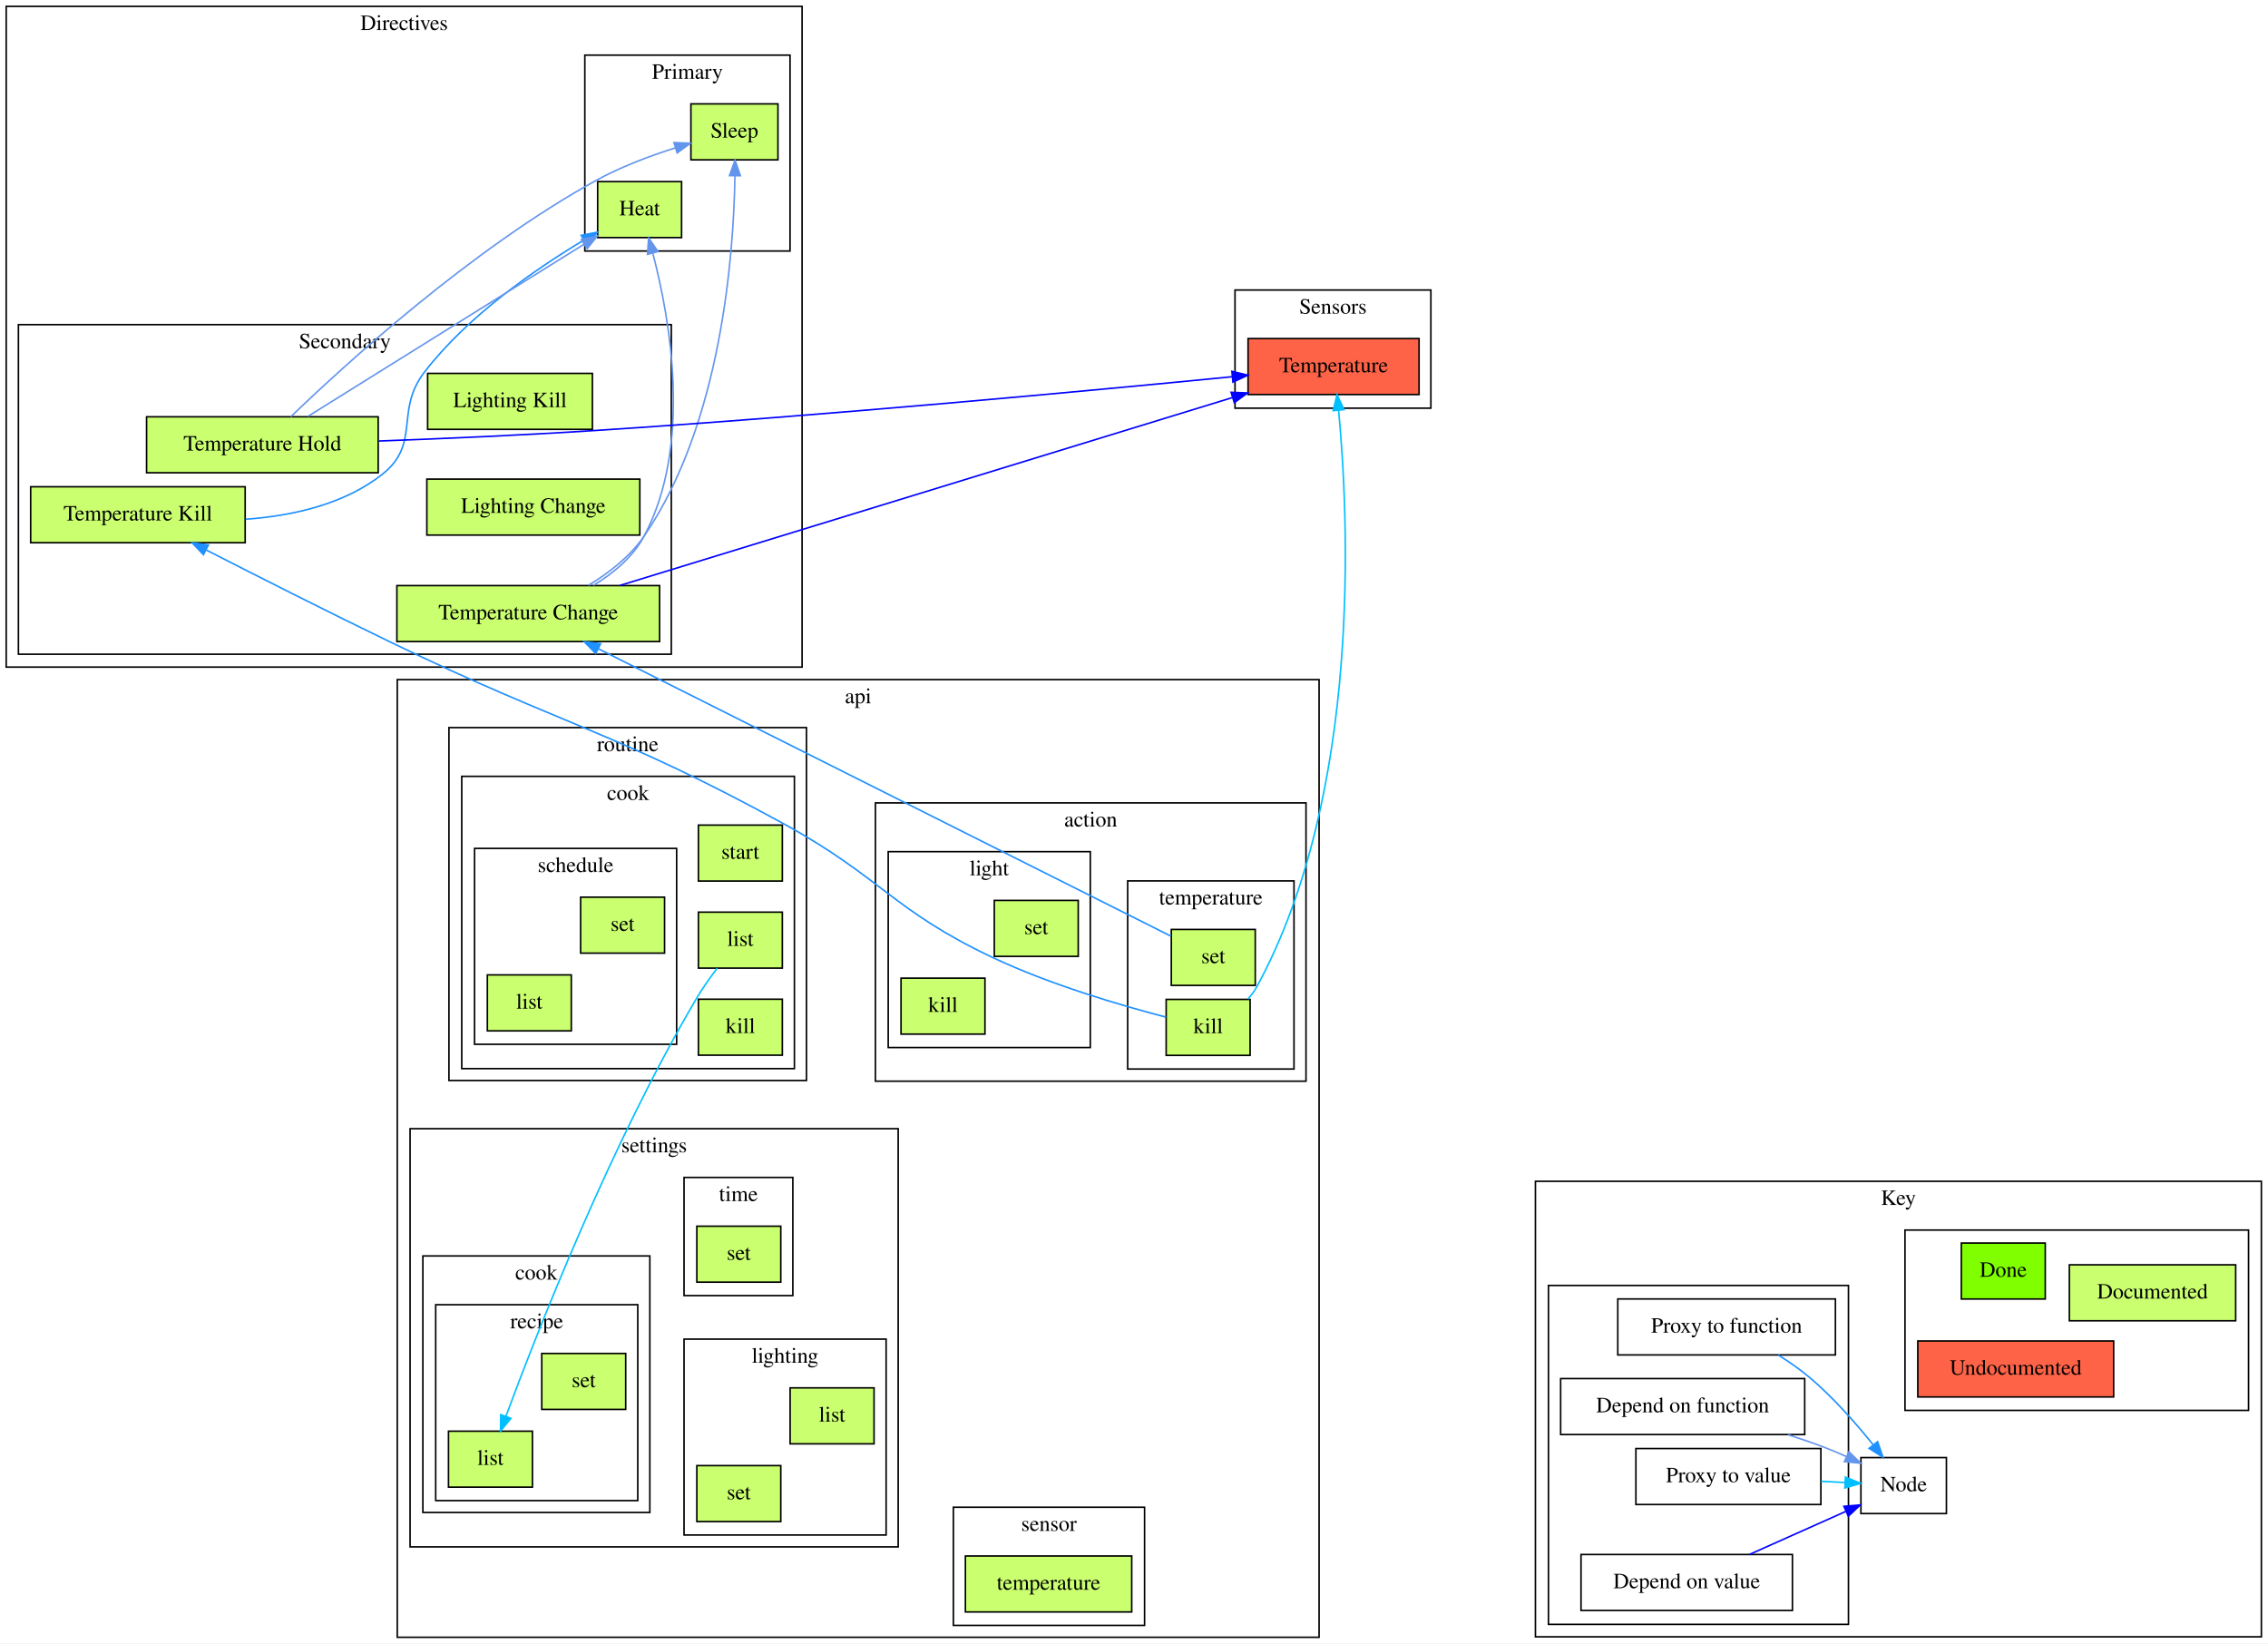
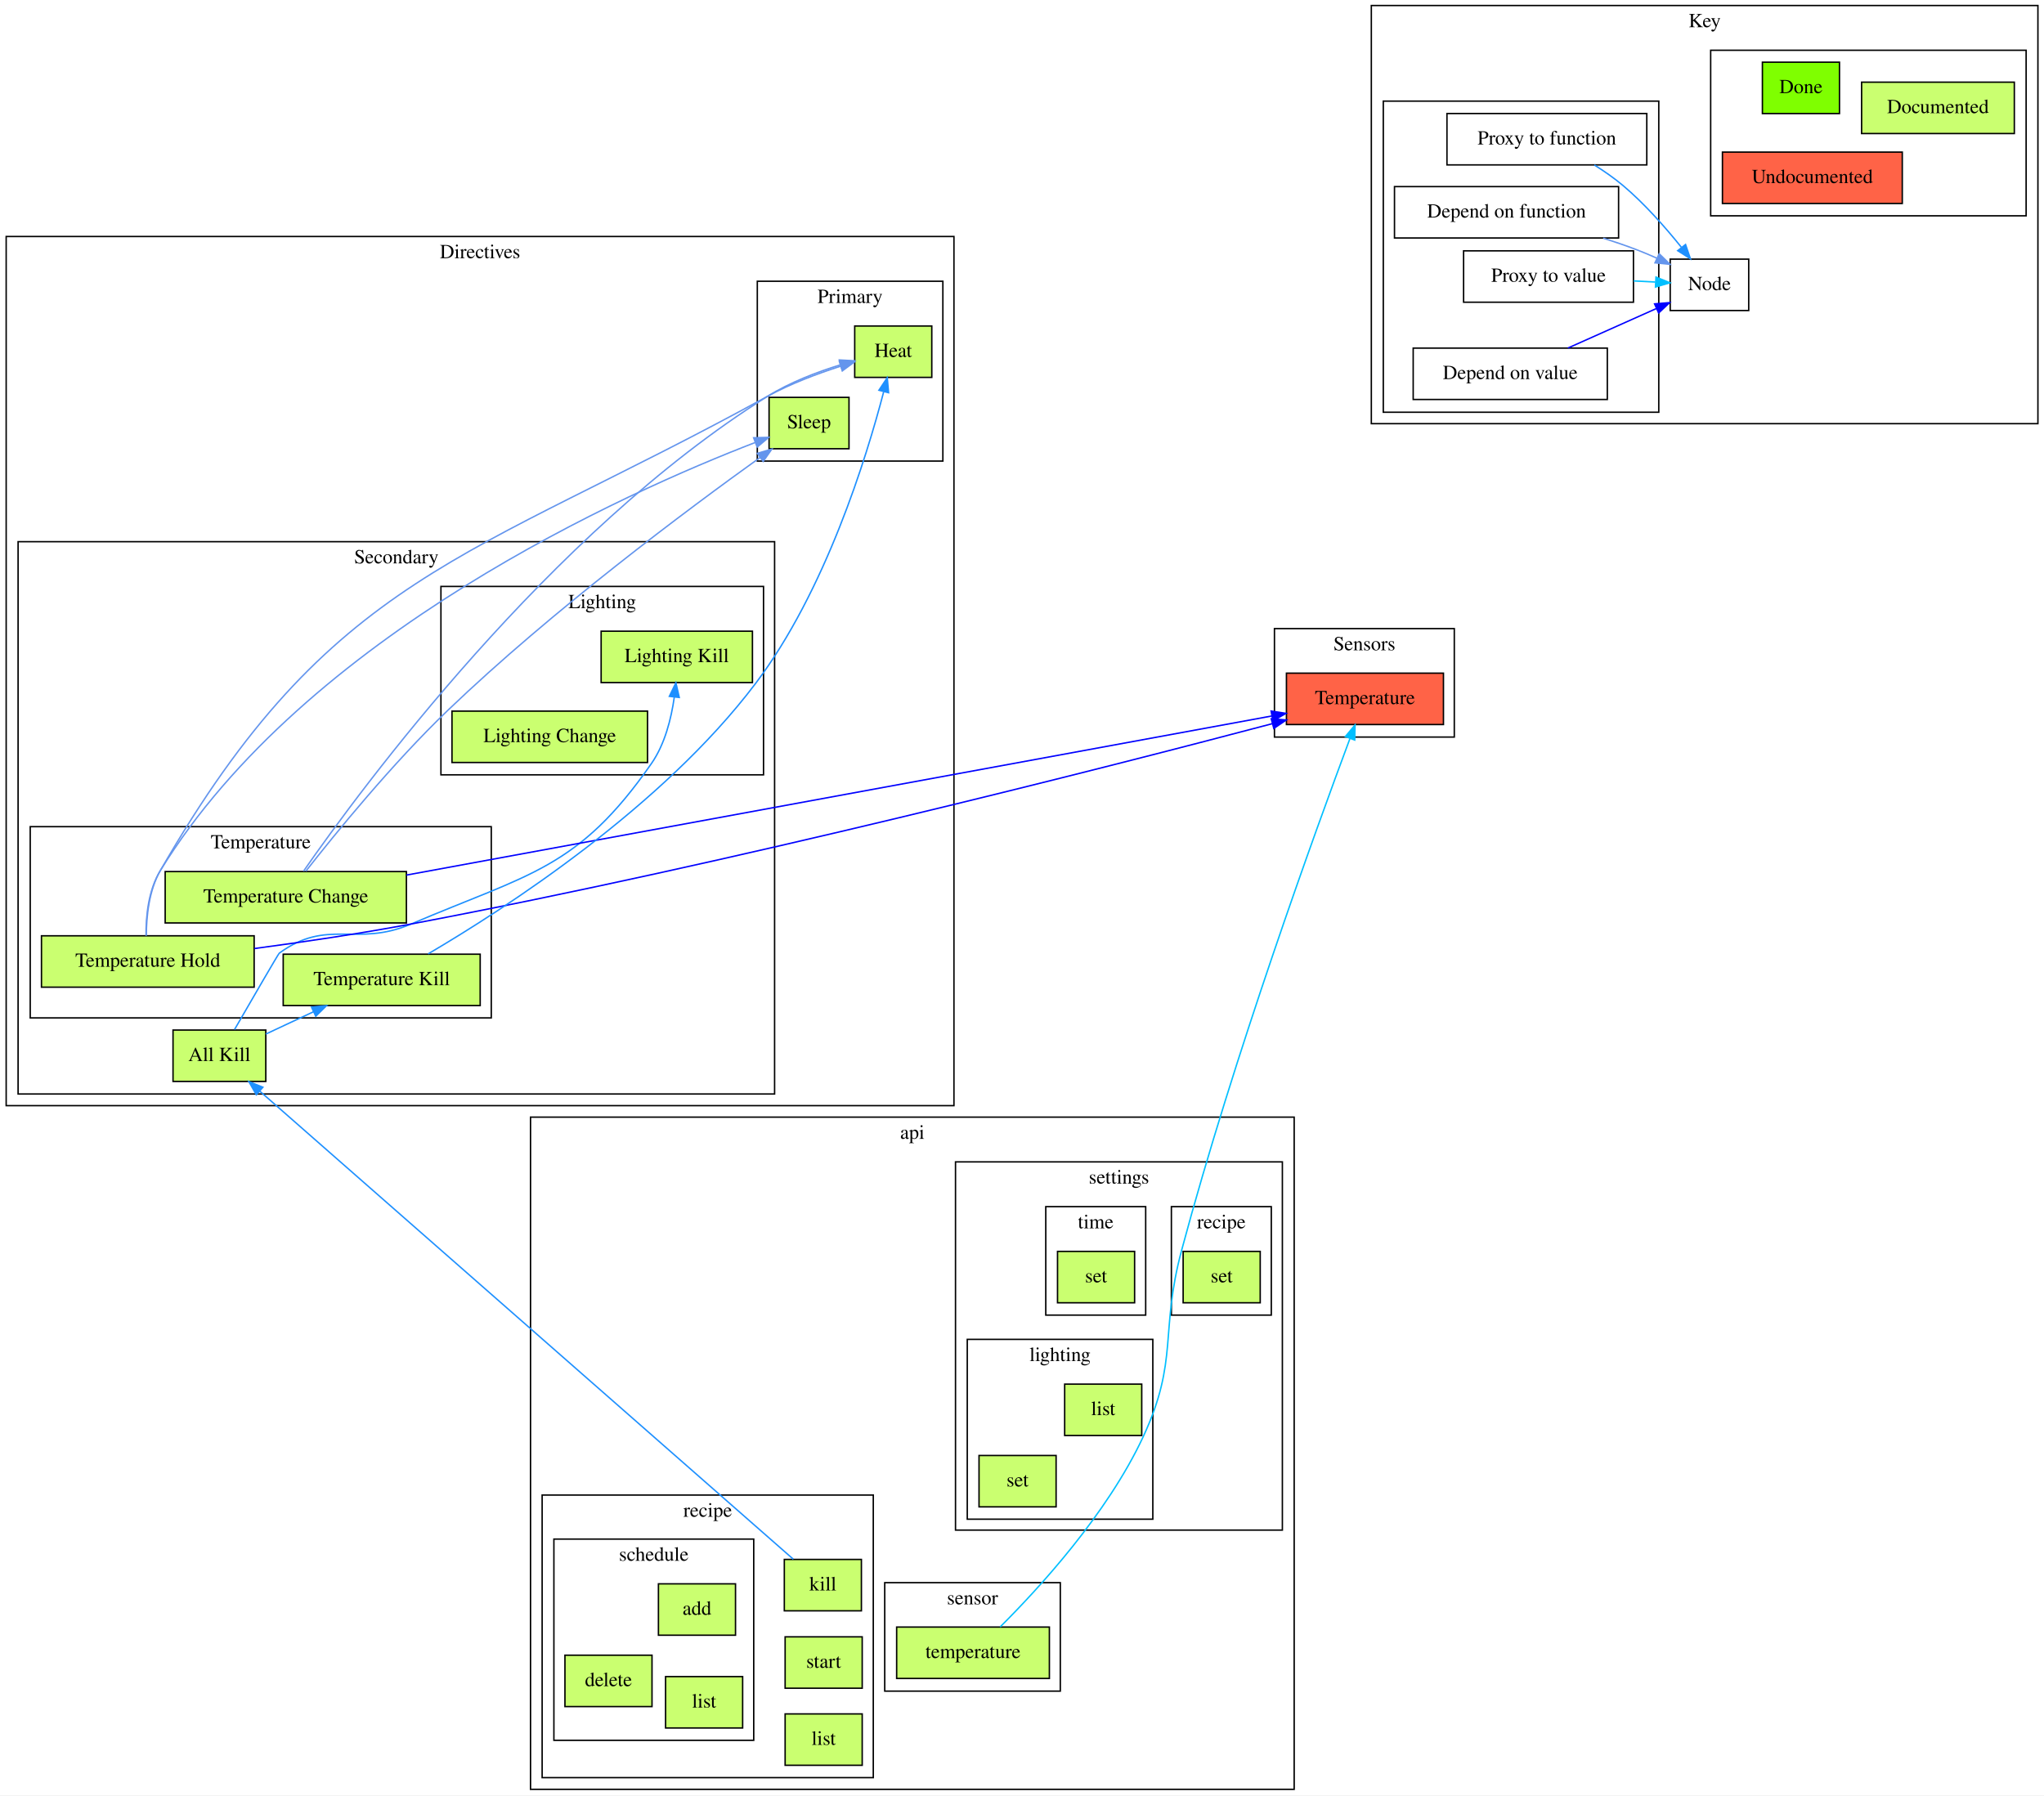
- <svg xmlns="http://www.w3.org/2000/svg" width="1459pt" height="1057pt" viewBox="0.00 0.00 1459.00 1057.00">
-   <g id="graph0" class="graph" transform="scale(1 1) rotate(0) translate(4 1053)">
-     <polygon fill="#ffffff" stroke="transparent" points="-4,4 -4,-1053 1455,-1053 1455,4 -4,4" />
+ <svg xmlns="http://www.w3.org/2000/svg" width="1432pt" height="1258pt" viewBox="0.00 0.00 1432.00 1258.00">
+   <g id="graph0" class="graph" transform="scale(1 1) rotate(0) translate(4 1254)">
+     <polygon fill="#ffffff" stroke="transparent" points="-4,4 -4,-1254 1428,-1254 1428,4 -4,4" />
    <g id="clust1" class="cluster">
-       <polygon fill="none" stroke="#000000" points="983.738,-.141 983.738,-293.141 1450.738,-293.141 1450.738,-.141 983.738,-.141" />
-       <text text-anchor="middle" x="1217.238" y="-277.941" font-family="Times,serif" font-size="14.00" fill="#000000">Key</text>
+       <polygon fill="none" stroke="#000000" points="956.738,-957.141 956.738,-1250.141 1423.738,-1250.141 1423.738,-957.141 956.738,-957.141" />
+       <text text-anchor="middle" x="1190.238" y="-1234.941" font-family="Times,serif" font-size="14.00" fill="#000000">Key</text>
    </g>
    <g id="clust2" class="cluster">
-       <polygon fill="none" stroke="#000000" points="1221.476,-145.782 1221.476,-261.782 1442.476,-261.782 1442.476,-145.782 1221.476,-145.782" />
+       <polygon fill="none" stroke="#000000" points="1194.476,-1102.782 1194.476,-1218.782 1415.476,-1218.782 1415.476,-1102.782 1194.476,-1102.782" />
    </g>
    <g id="clust3" class="cluster">
-       <polygon fill="none" stroke="#000000" points="992.112,-8.147 992.112,-226.147 1185.112,-226.147 1185.112,-8.147 992.112,-8.147" />
+       <polygon fill="none" stroke="#000000" points="965.112,-965.147 965.112,-1183.147 1158.112,-1183.147 1158.112,-965.147 965.112,-965.147" />
    </g>
    <g id="clust4" class="cluster">
-       <polygon fill="none" stroke="#000000" points="-.013,-623.898 -.013,-1048.898 511.987,-1048.898 511.987,-623.898 -.013,-623.898" />
-       <text text-anchor="middle" x="255.987" y="-1033.698" font-family="Times,serif" font-size="14.00" fill="#000000">Directives</text>
+       <polygon fill="none" stroke="#000000" points=".324,-479.289 .324,-1088.289 664.324,-1088.289 664.324,-479.289 .324,-479.289" />
+       <text text-anchor="middle" x="332.324" y="-1073.089" font-family="Times,serif" font-size="14.00" fill="#000000">Directives</text>
    </g>
    <g id="clust5" class="cluster">
-       <polygon fill="none" stroke="#000000" points="372.226,-891.539 372.226,-1017.539 504.226,-1017.539 504.226,-891.539 372.226,-891.539" />
-       <text text-anchor="middle" x="438.226" y="-1002.339" font-family="Times,serif" font-size="14.00" fill="#000000">Primary</text>
+       <polygon fill="none" stroke="#000000" points="526.562,-930.93 526.562,-1056.93 656.562,-1056.93 656.562,-930.93 526.562,-930.93" />
+       <text text-anchor="middle" x="591.562" y="-1041.73" font-family="Times,serif" font-size="14.00" fill="#000000">Primary</text>
    </g>
    <g id="clust6" class="cluster">
-       <polygon fill="none" stroke="#000000" points="7.853,-632.183 7.853,-844.183 427.853,-844.183 427.853,-632.183 7.853,-632.183" />
-       <text text-anchor="middle" x="217.853" y="-828.983" font-family="Times,serif" font-size="14.00" fill="#000000">Secondary</text>
+       <polygon fill="none" stroke="#000000" points="8.674,-487.446 8.674,-874.446 538.674,-874.446 538.674,-487.446 8.674,-487.446" />
+       <text text-anchor="middle" x="273.674" y="-859.246" font-family="Times,serif" font-size="14.00" fill="#000000">Secondary</text>
    </g>
    <g id="clust7" class="cluster">
-       <polygon fill="none" stroke="#000000" points="790.479,-790.449 790.479,-866.449 916.479,-866.449 916.479,-790.449 790.479,-790.449" />
-       <text text-anchor="middle" x="853.479" y="-851.249" font-family="Times,serif" font-size="14.00" fill="#000000">Sensors</text>
+       <polygon fill="none" stroke="#000000" points="304.912,-711.087 304.912,-843.087 530.912,-843.087 530.912,-711.087 304.912,-711.087" />
+       <text text-anchor="middle" x="417.912" y="-827.887" font-family="Times,serif" font-size="14.00" fill="#000000">Lighting</text>
    </g>
    <g id="clust8" class="cluster">
-       <polygon fill="none" stroke="#000000" points="251.564,.155 251.564,-615.845 844.563,-615.845 844.563,.155 251.564,.155" />
-       <text text-anchor="middle" x="548.063" y="-600.645" font-family="Times,serif" font-size="14.00" fill="#000000">api</text>
+       <polygon fill="none" stroke="#000000" points="17.174,-540.762 17.174,-674.762 340.174,-674.762 340.174,-540.762 17.174,-540.762" />
+       <text text-anchor="middle" x="178.674" y="-659.562" font-family="Times,serif" font-size="14.00" fill="#000000">Temperature</text>
    </g>
    <g id="clust9" class="cluster">
-       <polygon fill="none" stroke="#000000" points="559.151,-357.542 559.151,-536.542 836.151,-536.542 836.151,-357.542 559.151,-357.542" />
-       <text text-anchor="middle" x="697.651" y="-521.342" font-family="Times,serif" font-size="14.00" fill="#000000">action</text>
+       <polygon fill="none" stroke="#000000" points="888.861,-737.547 888.861,-813.547 1014.861,-813.547 1014.861,-737.547 888.861,-737.547" />
+       <text text-anchor="middle" x="951.861" y="-798.347" font-family="Times,serif" font-size="14.00" fill="#000000">Sensors</text>
    </g>
    <g id="clust10" class="cluster">
-       <polygon fill="none" stroke="#000000" points="567.389,-379.183 567.389,-505.183 697.389,-505.183 697.389,-379.183 567.389,-379.183" />
-       <text text-anchor="middle" x="632.389" y="-489.983" font-family="Times,serif" font-size="14.00" fill="#000000">light</text>
+       <polygon fill="none" stroke="#000000" points="367.676,-.234 367.676,-471.235 902.677,-471.235 902.677,-.234 367.676,-.234" />
+       <text text-anchor="middle" x="635.177" y="-456.034" font-family="Times,serif" font-size="14.00" fill="#000000">api</text>
    </g>
    <g id="clust11" class="cluster">
-       <polygon fill="none" stroke="#000000" points="721.426,-365.366 721.426,-486.366 828.426,-486.366 828.426,-365.366 721.426,-365.366" />
-       <text text-anchor="middle" x="774.926" y="-471.166" font-family="Times,serif" font-size="14.00" fill="#000000">temperature</text>
+       <polygon fill="none" stroke="#000000" points="615.832,-69.046 615.832,-145.046 738.832,-145.046 738.832,-69.046 615.832,-69.046" />
+       <text text-anchor="middle" x="677.332" y="-129.846" font-family="Times,serif" font-size="14.00" fill="#000000">sensor</text>
    </g>
    <g id="clust12" class="cluster">
-       <polygon fill="none" stroke="#000000" points="609.302,-7.486 609.302,-83.486 732.302,-83.486 732.302,-7.486 609.302,-7.486" />
-       <text text-anchor="middle" x="670.802" y="-68.286" font-family="Times,serif" font-size="14.00" fill="#000000">sensor</text>
+       <polygon fill="none" stroke="#000000" points="375.814,-8.437 375.814,-206.437 607.814,-206.437 607.814,-8.437 375.814,-8.437" />
+       <text text-anchor="middle" x="491.814" y="-191.237" font-family="Times,serif" font-size="14.00" fill="#000000">recipe</text>
    </g>
    <g id="clust13" class="cluster">
-       <polygon fill="none" stroke="#000000" points="284.802,-357.986 284.802,-584.986 514.802,-584.986 514.802,-357.986 284.802,-357.986" />
-       <text text-anchor="middle" x="399.802" y="-569.786" font-family="Times,serif" font-size="14.00" fill="#000000">routine</text>
+       <polygon fill="none" stroke="#000000" points="384.052,-34.578 384.052,-175.578 524.052,-175.578 524.052,-34.578 384.052,-34.578" />
+       <text text-anchor="middle" x="454.052" y="-160.378" font-family="Times,serif" font-size="14.00" fill="#000000">schedule</text>
    </g>
    <g id="clust14" class="cluster">
-       <polygon fill="none" stroke="#000000" points="293.04,-365.627 293.04,-553.627 507.04,-553.627 507.04,-365.627 293.04,-365.627" />
-       <text text-anchor="middle" x="400.04" y="-538.427" font-family="Times,serif" font-size="14.00" fill="#000000">cook</text>
+       <polygon fill="none" stroke="#000000" points="665.415,-181.875 665.415,-439.875 894.415,-439.875 894.415,-181.875 665.415,-181.875" />
+       <text text-anchor="middle" x="779.915" y="-424.675" font-family="Times,serif" font-size="14.00" fill="#000000">settings</text>
    </g>
    <g id="clust15" class="cluster">
-       <polygon fill="none" stroke="#000000" points="301.278,-381.268 301.278,-507.268 431.278,-507.268 431.278,-381.268 301.278,-381.268" />
-       <text text-anchor="middle" x="366.278" y="-492.068" font-family="Times,serif" font-size="14.00" fill="#000000">schedule</text>
+       <polygon fill="none" stroke="#000000" points="728.653,-332.516 728.653,-408.516 798.653,-408.516 798.653,-332.516 728.653,-332.516" />
+       <text text-anchor="middle" x="763.653" y="-393.316" font-family="Times,serif" font-size="14.00" fill="#000000">time</text>
    </g>
    <g id="clust16" class="cluster">
-       <polygon fill="none" stroke="#000000" points="259.802,-57.986 259.802,-326.986 573.802,-326.986 573.802,-57.986 259.802,-57.986" />
-       <text text-anchor="middle" x="416.802" y="-311.786" font-family="Times,serif" font-size="14.00" fill="#000000">settings</text>
+       <polygon fill="none" stroke="#000000" points="673.653,-189.516 673.653,-315.516 803.653,-315.516 803.653,-189.516 673.653,-189.516" />
+       <text text-anchor="middle" x="738.653" y="-300.316" font-family="Times,serif" font-size="14.00" fill="#000000">lighting</text>
    </g>
    <g id="clust17" class="cluster">
-       <polygon fill="none" stroke="#000000" points="436.04,-219.627 436.04,-295.627 506.04,-295.627 506.04,-219.627 436.04,-219.627" />
-       <text text-anchor="middle" x="471.04" y="-280.427" font-family="Times,serif" font-size="14.00" fill="#000000">time</text>
-     </g>
-     <g id="clust18" class="cluster">
-       <polygon fill="none" stroke="#000000" points="436.04,-65.627 436.04,-191.627 566.04,-191.627 566.04,-65.627 436.04,-65.627" />
-       <text text-anchor="middle" x="501.04" y="-176.427" font-family="Times,serif" font-size="14.00" fill="#000000">lighting</text>
-     </g>
-     <g id="clust19" class="cluster">
-       <polygon fill="none" stroke="#000000" points="268.04,-80.127 268.04,-245.127 414.04,-245.127 414.04,-80.127 268.04,-80.127" />
-       <text text-anchor="middle" x="341.04" y="-229.927" font-family="Times,serif" font-size="14.00" fill="#000000">cook</text>
-     </g>
-     <g id="clust20" class="cluster">
-       <polygon fill="none" stroke="#000000" points="276.278,-87.768 276.278,-213.768 406.278,-213.768 406.278,-87.768 276.278,-87.768" />
-       <text text-anchor="middle" x="341.278" y="-198.568" font-family="Times,serif" font-size="14.00" fill="#000000">recipe</text>
+       <polygon fill="none" stroke="#000000" points="816.653,-332.516 816.653,-408.516 886.653,-408.516 886.653,-332.516 816.653,-332.516" />
+       <text text-anchor="middle" x="851.653" y="-393.316" font-family="Times,serif" font-size="14.00" fill="#000000">recipe</text>
    </g>
    <g id="node1" class="node">
-       <polygon fill="#7fff00" stroke="#000000" points="1257.714,-217.423 1257.714,-253.423 1311.714,-253.423 1311.714,-217.423 1257.714,-217.423" />
-       <text text-anchor="middle" x="1284.714" y="-231.723" font-family="Times,serif" font-size="14.00" fill="#000000">Done</text>
+       <polygon fill="#7fff00" stroke="#000000" points="1230.714,-1174.423 1230.714,-1210.423 1284.714,-1210.423 1284.714,-1174.423 1230.714,-1174.423" />
+       <text text-anchor="middle" x="1257.714" y="-1188.723" font-family="Times,serif" font-size="14.00" fill="#000000">Done</text>
    </g>
    <g id="node2" class="node">
-       <polygon fill="#caff70" stroke="#000000" points="1327.214,-203.423 1327.214,-239.423 1434.214,-239.423 1434.214,-203.423 1327.214,-203.423" />
-       <text text-anchor="middle" x="1380.714" y="-217.723" font-family="Times,serif" font-size="14.00" fill="#000000">Documented</text>
+       <polygon fill="#caff70" stroke="#000000" points="1300.214,-1160.423 1300.214,-1196.423 1407.214,-1196.423 1407.214,-1160.423 1300.214,-1160.423" />
+       <text text-anchor="middle" x="1353.714" y="-1174.723" font-family="Times,serif" font-size="14.00" fill="#000000">Documented</text>
    </g>
    <g id="node3" class="node">
-       <polygon fill="#ff6347" stroke="#000000" points="1229.714,-154.423 1229.714,-190.423 1355.714,-190.423 1355.714,-154.423 1229.714,-154.423" />
-       <text text-anchor="middle" x="1292.714" y="-168.723" font-family="Times,serif" font-size="14.00" fill="#000000">Undocumented</text>
+       <polygon fill="#ff6347" stroke="#000000" points="1202.714,-1111.423 1202.714,-1147.423 1328.714,-1147.423 1328.714,-1111.423 1202.714,-1111.423" />
+       <text text-anchor="middle" x="1265.714" y="-1125.723" font-family="Times,serif" font-size="14.00" fill="#000000">Undocumented</text>
    </g>
    <g id="node4" class="node">
-       <polygon fill="transparent" stroke="#000000" points="1013.063,-17.088 1013.063,-53.088 1149.063,-53.088 1149.063,-17.088 1013.063,-17.088" />
-       <text text-anchor="middle" x="1081.063" y="-31.388" font-family="Times,serif" font-size="14.00" fill="#000000">Depend on value</text>
+       <polygon fill="transparent" stroke="#000000" points="986.063,-974.088 986.063,-1010.088 1122.063,-1010.088 1122.063,-974.088 986.063,-974.088" />
+       <text text-anchor="middle" x="1054.063" y="-988.388" font-family="Times,serif" font-size="14.00" fill="#000000">Depend on value</text>
    </g>
    <g id="node8" class="node">
-       <polygon fill="transparent" stroke="#000000" points="1193.126,-79.423 1193.126,-115.423 1248.126,-115.423 1248.126,-79.423 1193.126,-79.423" />
-       <text text-anchor="middle" x="1220.626" y="-93.723" font-family="Times,serif" font-size="14.00" fill="#000000">Node</text>
+       <polygon fill="transparent" stroke="#000000" points="1166.126,-1036.423 1166.126,-1072.423 1221.126,-1072.423 1221.126,-1036.423 1166.126,-1036.423" />
+       <text text-anchor="middle" x="1193.626" y="-1050.723" font-family="Times,serif" font-size="14.00" fill="#000000">Node</text>
    </g>
    <g id="edge1" class="edge">
-       <path fill="none" stroke="#0000ff" d="M1121.43,-53.118C1140.989,-61.854 1164.321,-72.275 1183.442,-80.815" />
-       <polygon fill="#0000ff" stroke="#0000ff" points="1182.176,-84.083 1192.734,-84.966 1185.031,-77.692 1182.176,-84.083" />
+       <path fill="none" stroke="#0000ff" d="M1094.43,-1010.118C1113.989,-1018.854 1137.321,-1029.275 1156.442,-1037.815" />
+       <polygon fill="#0000ff" stroke="#0000ff" points="1155.176,-1041.083 1165.734,-1041.966 1158.031,-1034.691 1155.176,-1041.083" />
    </g>
    <g id="node5" class="node">
-       <polygon fill="transparent" stroke="#000000" points="1048.369,-85.243 1048.369,-121.243 1167.369,-121.243 1167.369,-85.243 1048.369,-85.243" />
-       <text text-anchor="middle" x="1107.869" y="-99.543" font-family="Times,serif" font-size="14.00" fill="#000000">Proxy to value</text>
+       <polygon fill="transparent" stroke="#000000" points="1021.369,-1042.243 1021.369,-1078.243 1140.369,-1078.243 1140.369,-1042.243 1021.369,-1042.243" />
+       <text text-anchor="middle" x="1080.869" y="-1056.543" font-family="Times,serif" font-size="14.00" fill="#000000">Proxy to value</text>
    </g>
    <g id="edge2" class="edge">
-       <path fill="none" stroke="#00bfff" d="M1167.549,-100.163C1172.68,-99.898 1177.774,-99.635 1182.661,-99.383" />
-       <polygon fill="#00bfff" stroke="#00bfff" points="1183.155,-102.862 1192.961,-98.851 1182.794,-95.871 1183.155,-102.862" />
+       <path fill="none" stroke="#00bfff" d="M1140.549,-1057.163C1145.68,-1056.898 1150.774,-1056.635 1155.661,-1056.383" />
+       <polygon fill="#00bfff" stroke="#00bfff" points="1156.155,-1059.862 1165.961,-1055.851 1155.794,-1052.871 1156.155,-1059.862" />
    </g>
    <g id="node6" class="node">
-       <polygon fill="transparent" stroke="#000000" points="999.96,-130.248 999.96,-166.248 1156.959,-166.248 1156.959,-130.248 999.96,-130.248" />
-       <text text-anchor="middle" x="1078.459" y="-144.548" font-family="Times,serif" font-size="14.00" fill="#000000">Depend on function</text>
+       <polygon fill="transparent" stroke="#000000" points="972.96,-1087.248 972.96,-1123.248 1129.959,-1123.248 1129.959,-1087.248 972.96,-1087.248" />
+       <text text-anchor="middle" x="1051.459" y="-1101.548" font-family="Times,serif" font-size="14.00" fill="#000000">Depend on function</text>
    </g>
    <g id="edge3" class="edge">
-       <path fill="none" stroke="#6495ed" d="M1146.188,-130.14C1154.196,-127.59 1162.2,-124.847 1169.749,-121.963 1174.318,-120.218 1179.038,-118.221 1183.676,-116.137" />
-       <polygon fill="#6495ed" stroke="#6495ed" points="1185.422,-119.185 1193.009,-111.79 1182.466,-112.84 1185.422,-119.185" />
+       <path fill="none" stroke="#6495ed" d="M1119.188,-1087.14C1127.196,-1084.59 1135.2,-1081.847 1142.749,-1078.963 1147.318,-1077.218 1152.038,-1075.221 1156.676,-1073.137" />
+       <polygon fill="#6495ed" stroke="#6495ed" points="1158.422,-1076.185 1166.009,-1068.79 1155.466,-1069.84 1158.422,-1076.185" />
    </g>
    <g id="node7" class="node">
-       <polygon fill="transparent" stroke="#000000" points="1036.721,-181.46 1036.721,-217.46 1176.721,-217.46 1176.721,-181.46 1036.721,-181.46" />
-       <text text-anchor="middle" x="1106.721" y="-195.76" font-family="Times,serif" font-size="14.00" fill="#000000">Proxy to function</text>
+       <polygon fill="transparent" stroke="#000000" points="1009.721,-1138.46 1009.721,-1174.46 1149.721,-1174.46 1149.721,-1138.46 1009.721,-1138.46" />
+       <text text-anchor="middle" x="1079.721" y="-1152.76" font-family="Times,serif" font-size="14.00" fill="#000000">Proxy to function</text>
    </g>
    <g id="edge4" class="edge">
-       <path fill="none" stroke="#1e90ff" d="M1139.993,-181.392C1146.914,-177.042 1153.963,-172.144 1160.1,-166.968 1175.196,-154.234 1189.801,-137.619 1200.881,-123.822" />
-       <polygon fill="#1e90ff" stroke="#1e90ff" points="1203.871,-125.682 1207.297,-115.656 1198.367,-121.357 1203.871,-125.682" />
+       <path fill="none" stroke="#1e90ff" d="M1112.993,-1138.392C1119.914,-1134.043 1126.963,-1129.144 1133.1,-1123.968 1148.196,-1111.234 1162.801,-1094.619 1173.881,-1080.822" />
+       <polygon fill="#1e90ff" stroke="#1e90ff" points="1176.871,-1082.682 1180.297,-1072.656 1171.367,-1078.357 1176.871,-1082.682" />
    </g>
    <g id="node9" class="node">
-       <polygon fill="#caff70" stroke="#000000" points="440.464,-950.18 440.464,-986.18 496.464,-986.18 496.464,-950.18 440.464,-950.18" />
-       <text text-anchor="middle" x="468.464" y="-964.48" font-family="Times,serif" font-size="14.00" fill="#000000">Sleep</text>
+       <polygon fill="#caff70" stroke="#000000" points="534.8,-939.571 534.8,-975.571 590.8,-975.571 590.8,-939.571 534.8,-939.571" />
+       <text text-anchor="middle" x="562.8" y="-953.871" font-family="Times,serif" font-size="14.00" fill="#000000">Sleep</text>
    </g>
    <g id="node10" class="node">
-       <polygon fill="#caff70" stroke="#000000" points="380.464,-900.18 380.464,-936.18 434.464,-936.18 434.464,-900.18 380.464,-900.18" />
-       <text text-anchor="middle" x="407.464" y="-914.48" font-family="Times,serif" font-size="14.00" fill="#000000">Heat</text>
+       <polygon fill="#caff70" stroke="#000000" points="594.8,-989.571 594.8,-1025.571 648.8,-1025.571 648.8,-989.571 594.8,-989.571" />
+       <text text-anchor="middle" x="621.8" y="-1003.871" font-family="Times,serif" font-size="14.00" fill="#000000">Heat</text>
    </g>
    <g id="node11" class="node">
-       <polygon fill="#caff70" stroke="#000000" points="270.591,-708.823 270.591,-744.823 407.591,-744.823 407.591,-708.823 270.591,-708.823" />
-       <text text-anchor="middle" x="339.091" y="-723.124" font-family="Times,serif" font-size="14.00" fill="#000000">Lighting Change</text>
+       <polygon fill="#caff70" stroke="#000000" points="117.217,-496.252 117.217,-532.252 182.217,-532.252 182.217,-496.252 117.217,-496.252" />
+       <text text-anchor="middle" x="149.717" y="-510.552" font-family="Times,serif" font-size="14.00" fill="#000000">All Kill</text>
+     </g>
+     <g id="node13" class="node">
+       <polygon fill="#caff70" stroke="#000000" points="417.15,-775.728 417.15,-811.728 523.15,-811.728 523.15,-775.728 417.15,-775.728" />
+       <text text-anchor="middle" x="470.15" y="-790.028" font-family="Times,serif" font-size="14.00" fill="#000000">Lighting Kill</text>
+     </g>
+     <g id="edge5" class="edge">
+       <path fill="none" stroke="#1e90ff" d="M160.31,-532.61C172.527,-553.753 191.028,-585.668 191.652,-586.123 225.649,-610.92 245.393,-590.061 284.096,-606.578 366.83,-641.886 401.036,-645.154 452.39,-719.008 461.823,-732.574 466.285,-750.515 468.379,-765.416" />
+       <polygon fill="#1e90ff" stroke="#1e90ff" points="464.93,-766.075 469.522,-775.624 471.887,-765.296 464.93,-766.075" />
+     </g>
+     <g id="node16" class="node">
+       <polygon fill="#caff70" stroke="#000000" points="194.412,-549.403 194.412,-585.403 332.412,-585.403 332.412,-549.403 194.412,-549.403" />
+       <text text-anchor="middle" x="263.412" y="-563.703" font-family="Times,serif" font-size="14.00" fill="#000000">Temperature Kill</text>
+     </g>
+     <g id="edge6" class="edge">
+       <path fill="none" stroke="#1e90ff" d="M182.297,-529.483C192.653,-534.324 204.331,-539.783 215.532,-545.02" />
+       <polygon fill="#1e90ff" stroke="#1e90ff" points="214.249,-548.283 224.79,-549.347 217.213,-541.942 214.249,-548.283" />
    </g>
    <g id="node12" class="node">
-       <polygon fill="#caff70" stroke="#000000" points="271.091,-776.823 271.091,-812.823 377.091,-812.823 377.091,-776.823 271.091,-776.823" />
-       <text text-anchor="middle" x="324.091" y="-791.124" font-family="Times,serif" font-size="14.00" fill="#000000">Lighting Kill</text>
-     </g>
-     <g id="node13" class="node">
-       <polygon fill="#caff70" stroke="#000000" points="15.716,-703.898 15.716,-739.898 153.716,-739.898 153.716,-703.898 15.716,-703.898" />
-       <text text-anchor="middle" x="84.716" y="-718.198" font-family="Times,serif" font-size="14.00" fill="#000000">Temperature Kill</text>
+       <polygon fill="#caff70" stroke="#000000" points="312.65,-719.728 312.65,-755.728 449.65,-755.728 449.65,-719.728 312.65,-719.728" />
+       <text text-anchor="middle" x="381.15" y="-734.028" font-family="Times,serif" font-size="14.00" fill="#000000">Lighting Change</text>
+     </g>
+     <g id="node14" class="node">
+       <polygon fill="#caff70" stroke="#000000" points="111.716,-607.298 111.716,-643.298 280.716,-643.298 280.716,-607.298 111.716,-607.298" />
+       <text text-anchor="middle" x="196.216" y="-621.598" font-family="Times,serif" font-size="14.00" fill="#000000">Temperature Change</text>
+     </g>
+     <g id="edge7" class="edge">
+       <path fill="none" stroke="#6495ed" d="M210.317,-643.625C230.899,-669.875 270.97,-719.123 309.91,-756.448 382.839,-826.351 478.303,-897.431 528.511,-933.442" />
+       <polygon fill="#6495ed" stroke="#6495ed" points="526.586,-936.367 536.757,-939.332 530.654,-930.671 526.586,-936.367" />
+     </g>
+     <g id="edge8" class="edge">
+       <path fill="none" stroke="#6495ed" d="M208.659,-643.6C248.776,-701.238 381.016,-880.829 533.68,-976.291 549.296,-986.056 568.378,-993.309 584.787,-998.359" />
+       <polygon fill="#6495ed" stroke="#6495ed" points="584.023,-1001.782 594.603,-1001.222 585.983,-995.062 584.023,-1001.782" />
+     </g>
+     <g id="node17" class="node">
+       <polygon fill="#ff6347" stroke="#000000" points="897.264,-746.32 897.264,-782.32 1007.264,-782.32 1007.264,-746.32 897.264,-746.32" />
+       <text text-anchor="middle" x="952.264" y="-760.62" font-family="Times,serif" font-size="14.00" fill="#000000">Temperature</text>
+     </g>
+     <g id="edge12" class="edge">
+       <path fill="none" stroke="#0000ff" d="M280.744,-640.841C432.991,-668.836 750.167,-727.159 887.052,-752.329" />
+       <polygon fill="#0000ff" stroke="#0000ff" points="886.516,-755.789 896.984,-754.155 887.782,-748.904 886.516,-755.789" />
+     </g>
+     <g id="node15" class="node">
+       <polygon fill="#caff70" stroke="#000000" points="25.049,-562.294 25.049,-598.294 174.049,-598.294 174.049,-562.294 25.049,-562.294" />
+       <text text-anchor="middle" x="99.549" y="-576.594" font-family="Times,serif" font-size="14.00" fill="#000000">Temperature Hold</text>
    </g>
    <g id="edge9" class="edge">
-       <path fill="none" stroke="#1e90ff" d="M153.965,-719C183.926,-721.143 217.681,-728.535 242.271,-748.182 266.786,-767.77 249.836,-788.673 268.971,-813.543 296.985,-849.955 340.748,-880.107 371.568,-898.542" />
-       <polygon fill="#1e90ff" stroke="#1e90ff" points="369.892,-901.617 380.289,-903.654 373.431,-895.577 369.892,-901.617" />
-     </g>
-     <g id="node14" class="node">
-       <polygon fill="#caff70" stroke="#000000" points="251.314,-640.326 251.314,-676.326 420.314,-676.326 420.314,-640.326 251.314,-640.326" />
-       <text text-anchor="middle" x="335.814" y="-654.626" font-family="Times,serif" font-size="14.00" fill="#000000">Temperature Change</text>
-     </g>
-     <g id="edge5" class="edge">
-       <path fill="none" stroke="#6495ed" d="M374.529,-676.483C387.707,-684.453 401.359,-695.014 410.331,-708.104 460.045,-780.632 467.984,-888.814 468.775,-939.736" />
-       <polygon fill="#6495ed" stroke="#6495ed" points="465.277,-940.008 468.848,-949.983 472.277,-939.959 465.277,-940.008" />
-     </g>
-     <g id="edge6" class="edge">
-       <path fill="none" stroke="#6495ed" d="M377.717,-676.439C390.538,-684.211 403.143,-694.658 410.331,-708.104 441.561,-766.522 427.038,-847.779 415.961,-890.071" />
-       <polygon fill="#6495ed" stroke="#6495ed" points="412.522,-889.376 413.248,-899.946 419.272,-891.23 412.522,-889.376" />
-     </g>
-     <g id="node16" class="node">
-       <polygon fill="#ff6347" stroke="#000000" points="798.882,-799.222 798.882,-835.222 908.882,-835.222 908.882,-799.222 798.882,-799.222" />
-       <text text-anchor="middle" x="853.882" y="-813.522" font-family="Times,serif" font-size="14.00" fill="#000000">Temperature</text>
+       <path fill="none" stroke="#6495ed" d="M98.281,-598.35C98.177,-611.873 99.904,-630.324 108.336,-644.018 210.193,-809.429 435.578,-909.446 525.089,-943.947" />
+       <polygon fill="#6495ed" stroke="#6495ed" points="523.978,-947.269 534.569,-947.551 526.466,-940.726 523.978,-947.269" />
    </g>
    <g id="edge10" class="edge">
-       <path fill="none" stroke="#0000ff" d="M394.739,-676.399C492.397,-706.351 687.082,-766.063 788.711,-797.234" />
-       <polygon fill="#0000ff" stroke="#0000ff" points="787.961,-800.664 798.547,-800.251 790.013,-793.972 787.961,-800.664" />
-     </g>
-     <g id="node15" class="node">
-       <polygon fill="#caff70" stroke="#000000" points="90.291,-748.902 90.291,-784.902 239.291,-784.902 239.291,-748.902 90.291,-748.902" />
-       <text text-anchor="middle" x="164.791" y="-763.202" font-family="Times,serif" font-size="14.00" fill="#000000">Temperature Hold</text>
-     </g>
-     <g id="edge7" class="edge">
-       <path fill="none" stroke="#6495ed" d="M183.061,-784.939C218.296,-818.865 299.259,-892.729 379.384,-936.9 395.312,-945.681 414.17,-952.727 430.424,-957.892" />
-       <polygon fill="#6495ed" stroke="#6495ed" points="429.572,-961.291 440.158,-960.863 431.616,-954.596 429.572,-961.291" />
-     </g>
-     <g id="edge8" class="edge">
-       <path fill="none" stroke="#6495ed" d="M194.063,-785.15C238.685,-812.966 323.605,-865.904 371.776,-895.933" />
-       <polygon fill="#6495ed" stroke="#6495ed" points="369.987,-898.942 380.325,-901.262 373.69,-893.002 369.987,-898.942" />
+       <path fill="none" stroke="#6495ed" d="M98.516,-598.491C98.56,-611.916 100.368,-630.178 108.336,-644.018 228.016,-851.917 323.406,-860.836 533.68,-976.291 549.706,-985.091 568.687,-992.202 584.92,-997.407" />
+       <polygon fill="#6495ed" stroke="#6495ed" points="584.035,-1000.797 594.622,-1000.4 586.098,-994.108 584.035,-1000.797" />
+     </g>
+     <g id="edge13" class="edge">
+       <path fill="none" stroke="#0000ff" d="M174.33,-589.383C207.993,-593.875 248.161,-599.792 284.096,-606.578 507.374,-648.745 768.647,-715.587 887.505,-746.97" />
+       <polygon fill="#0000ff" stroke="#0000ff" points="886.625,-750.357 897.187,-749.531 888.415,-743.59 886.625,-750.357" />
    </g>
    <g id="edge11" class="edge">
-       <path fill="none" stroke="#0000ff" d="M239.754,-769.319C280.94,-770.849 332.919,-773.107 379.211,-776.104 525.654,-785.584 697.094,-801.672 788.551,-810.657" />
-       <polygon fill="#0000ff" stroke="#0000ff" points="788.468,-814.165 798.763,-811.663 789.154,-807.199 788.468,-814.165" />
-     </g>
-     <g id="node17" class="node">
-       <polygon fill="#caff70" stroke="#000000" points="575.627,-387.823 575.627,-423.823 629.627,-423.823 629.627,-387.823 575.627,-387.823" />
-       <text text-anchor="middle" x="602.627" y="-402.123" font-family="Times,serif" font-size="14.00" fill="#000000">kill</text>
+       <path fill="none" stroke="#1e90ff" d="M295.975,-585.652C350.296,-617.568 459.878,-688.441 525.27,-775.008 574.283,-839.892 603.033,-933.269 615.09,-979.476" />
+       <polygon fill="#1e90ff" stroke="#1e90ff" points="611.751,-980.549 617.605,-989.38 618.536,-978.826 611.751,-980.549" />
    </g>
    <g id="node18" class="node">
-       <polygon fill="#caff70" stroke="#000000" points="635.627,-437.823 635.627,-473.823 689.627,-473.823 689.627,-437.823 635.627,-437.823" />
-       <text text-anchor="middle" x="662.627" y="-452.123" font-family="Times,serif" font-size="14.00" fill="#000000">set</text>
+       <polygon fill="#caff70" stroke="#000000" points="624.182,-77.926 624.182,-113.926 731.182,-113.926 731.182,-77.926 624.182,-77.926" />
+       <text text-anchor="middle" x="677.682" y="-92.226" font-family="Times,serif" font-size="14.00" fill="#000000">temperature</text>
+     </g>
+     <g id="edge15" class="edge">
+       <path fill="none" stroke="#00bfff" d="M696.712,-114.052C723.46,-140.669 771.72,-193.09 796.971,-247.437 821.91,-301.114 808.485,-320.708 823.811,-377.877 860.401,-514.368 918.157,-673.294 941.724,-736.421" />
+       <polygon fill="#00bfff" stroke="#00bfff" points="938.547,-737.916 945.332,-746.053 945.101,-735.46 938.547,-737.916" />
    </g>
    <g id="node19" class="node">
-       <polygon fill="#caff70" stroke="#000000" points="746.192,-374.148 746.192,-410.148 800.192,-410.148 800.192,-374.148 746.192,-374.148" />
-       <text text-anchor="middle" x="773.192" y="-388.448" font-family="Times,serif" font-size="14.00" fill="#000000">kill</text>
-     </g>
-     <g id="edge13" class="edge">
-       <path fill="none" stroke="#1e90ff" d="M746.096,-398.728C717.568,-406.157 671.724,-419.535 634.547,-437.103 570.526,-467.356 562.462,-488.975 500.358,-522.988 391.967,-582.351 359.22,-585.864 247.934,-639.606 207.36,-659.2 161.585,-682.373 128.86,-699.128" />
-       <polygon fill="#1e90ff" stroke="#1e90ff" points="126.869,-696.215 119.567,-703.892 130.063,-702.444 126.869,-696.215" />
+       <polygon fill="#caff70" stroke="#000000" points="546.052,-17.078 546.052,-53.078 600.052,-53.078 600.052,-17.078 546.052,-17.078" />
+       <text text-anchor="middle" x="573.052" y="-31.378" font-family="Times,serif" font-size="14.00" fill="#000000">list</text>
+     </g>
+     <g id="node20" class="node">
+       <polygon fill="#caff70" stroke="#000000" points="546.052,-71.078 546.052,-107.078 600.052,-107.078 600.052,-71.078 546.052,-71.078" />
+       <text text-anchor="middle" x="573.052" y="-85.378" font-family="Times,serif" font-size="14.00" fill="#000000">start</text>
+     </g>
+     <g id="node21" class="node">
+       <polygon fill="#caff70" stroke="#000000" points="545.485,-125.314 545.485,-161.314 599.485,-161.314 599.485,-125.314 545.485,-125.314" />
+       <text text-anchor="middle" x="572.485" y="-139.614" font-family="Times,serif" font-size="14.00" fill="#000000">kill</text>
    </g>
    <g id="edge14" class="edge">
-       <path fill="none" stroke="#00bfff" d="M798.753,-410.393C801.007,-412.872 803.022,-415.56 804.585,-418.432 872.319,-542.904 863.599,-720.929 857.109,-789.15" />
-       <polygon fill="#00bfff" stroke="#00bfff" points="853.624,-788.829 856.098,-799.131 860.588,-789.534 853.624,-788.829" />
-     </g>
-     <g id="node20" class="node">
-       <polygon fill="#caff70" stroke="#000000" points="749.505,-419.152 749.505,-455.152 803.505,-455.152 803.505,-419.152 749.505,-419.152" />
-       <text text-anchor="middle" x="776.505" y="-433.452" font-family="Times,serif" font-size="14.00" fill="#000000">set</text>
-     </g>
-     <g id="edge12" class="edge">
-       <path fill="none" stroke="#1e90ff" d="M749.27,-450.821C675.611,-487.789 471.889,-590.033 380.819,-635.739" />
-       <polygon fill="#1e90ff" stroke="#1e90ff" points="379.212,-632.629 371.844,-640.243 382.352,-638.886 379.212,-632.629" />
-     </g>
-     <g id="node21" class="node">
-       <polygon fill="#caff70" stroke="#000000" points="617.04,-16.127 617.04,-52.127 724.04,-52.127 724.04,-16.127 617.04,-16.127" />
-       <text text-anchor="middle" x="670.54" y="-30.427" font-family="Times,serif" font-size="14.00" fill="#000000">temperature</text>
+       <path fill="none" stroke="#1e90ff" d="M551.807,-161.456C482.408,-222.347 257.693,-419.513 178.036,-489.405" />
+       <polygon fill="#1e90ff" stroke="#1e90ff" points="175.562,-486.919 170.354,-496.145 180.179,-492.181 175.562,-486.919" />
    </g>
    <g id="node22" class="node">
-       <polygon fill="#caff70" stroke="#000000" points="445.278,-430.268 445.278,-466.268 499.278,-466.268 499.278,-430.268 445.278,-430.268" />
-       <text text-anchor="middle" x="472.278" y="-444.568" font-family="Times,serif" font-size="14.00" fill="#000000">list</text>
-     </g>
-     <g id="node30" class="node">
-       <polygon fill="#caff70" stroke="#000000" points="284.516,-96.409 284.516,-132.409 338.516,-132.409 338.516,-96.409 284.516,-96.409" />
-       <text text-anchor="middle" x="311.516" y="-110.709" font-family="Times,serif" font-size="14.00" fill="#000000">list</text>
-     </g>
-     <g id="edge15" class="edge">
-       <path fill="none" stroke="#00bfff" d="M457.426,-430.256C452.883,-424.316 448.069,-417.548 444.198,-410.988 388.719,-316.973 341.295,-195.612 321.452,-141.978" />
-       <polygon fill="#00bfff" stroke="#00bfff" points="324.697,-140.659 317.965,-132.478 318.125,-143.071 324.697,-140.659" />
+       <polygon fill="#caff70" stroke="#000000" points="457.29,-108.219 457.29,-144.219 511.29,-144.219 511.29,-108.219 457.29,-108.219" />
+       <text text-anchor="middle" x="484.29" y="-122.519" font-family="Times,serif" font-size="14.00" fill="#000000">add</text>
    </g>
    <g id="node23" class="node">
-       <polygon fill="#caff70" stroke="#000000" points="445.278,-486.268 445.278,-522.268 499.278,-522.268 499.278,-486.268 445.278,-486.268" />
-       <text text-anchor="middle" x="472.278" y="-500.568" font-family="Times,serif" font-size="14.00" fill="#000000">start</text>
+       <polygon fill="#caff70" stroke="#000000" points="391.79,-58.218 391.79,-94.219 452.79,-94.219 452.79,-58.218 391.79,-58.218" />
+       <text text-anchor="middle" x="422.29" y="-72.519" font-family="Times,serif" font-size="14.00" fill="#000000">delete</text>
    </g>
    <g id="node24" class="node">
-       <polygon fill="#caff70" stroke="#000000" points="445.278,-374.268 445.278,-410.268 499.278,-410.268 499.278,-374.268 445.278,-374.268" />
-       <text text-anchor="middle" x="472.278" y="-388.568" font-family="Times,serif" font-size="14.00" fill="#000000">kill</text>
+       <polygon fill="#caff70" stroke="#000000" points="462.29,-43.218 462.29,-79.219 516.29,-79.219 516.29,-43.218 462.29,-43.218" />
+       <text text-anchor="middle" x="489.29" y="-57.519" font-family="Times,serif" font-size="14.00" fill="#000000">list</text>
    </g>
    <g id="node25" class="node">
-       <polygon fill="#caff70" stroke="#000000" points="309.516,-389.909 309.516,-425.909 363.516,-425.909 363.516,-389.909 309.516,-389.909" />
-       <text text-anchor="middle" x="336.516" y="-404.209" font-family="Times,serif" font-size="14.00" fill="#000000">list</text>
+       <polygon fill="#caff70" stroke="#000000" points="736.891,-341.157 736.891,-377.157 790.891,-377.157 790.891,-341.157 736.891,-341.157" />
+       <text text-anchor="middle" x="763.891" y="-355.457" font-family="Times,serif" font-size="14.00" fill="#000000">set</text>
    </g>
    <g id="node26" class="node">
-       <polygon fill="#caff70" stroke="#000000" points="369.516,-439.909 369.516,-475.909 423.516,-475.909 423.516,-439.909 369.516,-439.909" />
-       <text text-anchor="middle" x="396.516" y="-454.209" font-family="Times,serif" font-size="14.00" fill="#000000">set</text>
+       <polygon fill="#caff70" stroke="#000000" points="741.891,-248.157 741.891,-284.157 795.891,-284.157 795.891,-248.157 741.891,-248.157" />
+       <text text-anchor="middle" x="768.891" y="-262.457" font-family="Times,serif" font-size="14.00" fill="#000000">list</text>
    </g>
    <g id="node27" class="node">
-       <polygon fill="#caff70" stroke="#000000" points="444.278,-228.268 444.278,-264.268 498.278,-264.268 498.278,-228.268 444.278,-228.268" />
-       <text text-anchor="middle" x="471.278" y="-242.568" font-family="Times,serif" font-size="14.00" fill="#000000">set</text>
+       <polygon fill="#caff70" stroke="#000000" points="681.891,-198.157 681.891,-234.157 735.891,-234.157 735.891,-198.157 681.891,-198.157" />
+       <text text-anchor="middle" x="708.891" y="-212.457" font-family="Times,serif" font-size="14.00" fill="#000000">set</text>
    </g>
    <g id="node28" class="node">
-       <polygon fill="#caff70" stroke="#000000" points="504.278,-124.268 504.278,-160.268 558.278,-160.268 558.278,-124.268 504.278,-124.268" />
-       <text text-anchor="middle" x="531.278" y="-138.568" font-family="Times,serif" font-size="14.00" fill="#000000">list</text>
-     </g>
-     <g id="node29" class="node">
-       <polygon fill="#caff70" stroke="#000000" points="444.278,-74.268 444.278,-110.268 498.278,-110.268 498.278,-74.268 444.278,-74.268" />
-       <text text-anchor="middle" x="471.278" y="-88.568" font-family="Times,serif" font-size="14.00" fill="#000000">set</text>
-     </g>
-     <g id="node31" class="node">
-       <polygon fill="#caff70" stroke="#000000" points="344.516,-146.409 344.516,-182.409 398.516,-182.409 398.516,-146.409 344.516,-146.409" />
-       <text text-anchor="middle" x="371.516" y="-160.709" font-family="Times,serif" font-size="14.00" fill="#000000">set</text>
+       <polygon fill="#caff70" stroke="#000000" points="824.891,-341.157 824.891,-377.157 878.891,-377.157 878.891,-341.157 824.891,-341.157" />
+       <text text-anchor="middle" x="851.891" y="-355.457" font-family="Times,serif" font-size="14.00" fill="#000000">set</text>
    </g>
  </g>
</svg>
